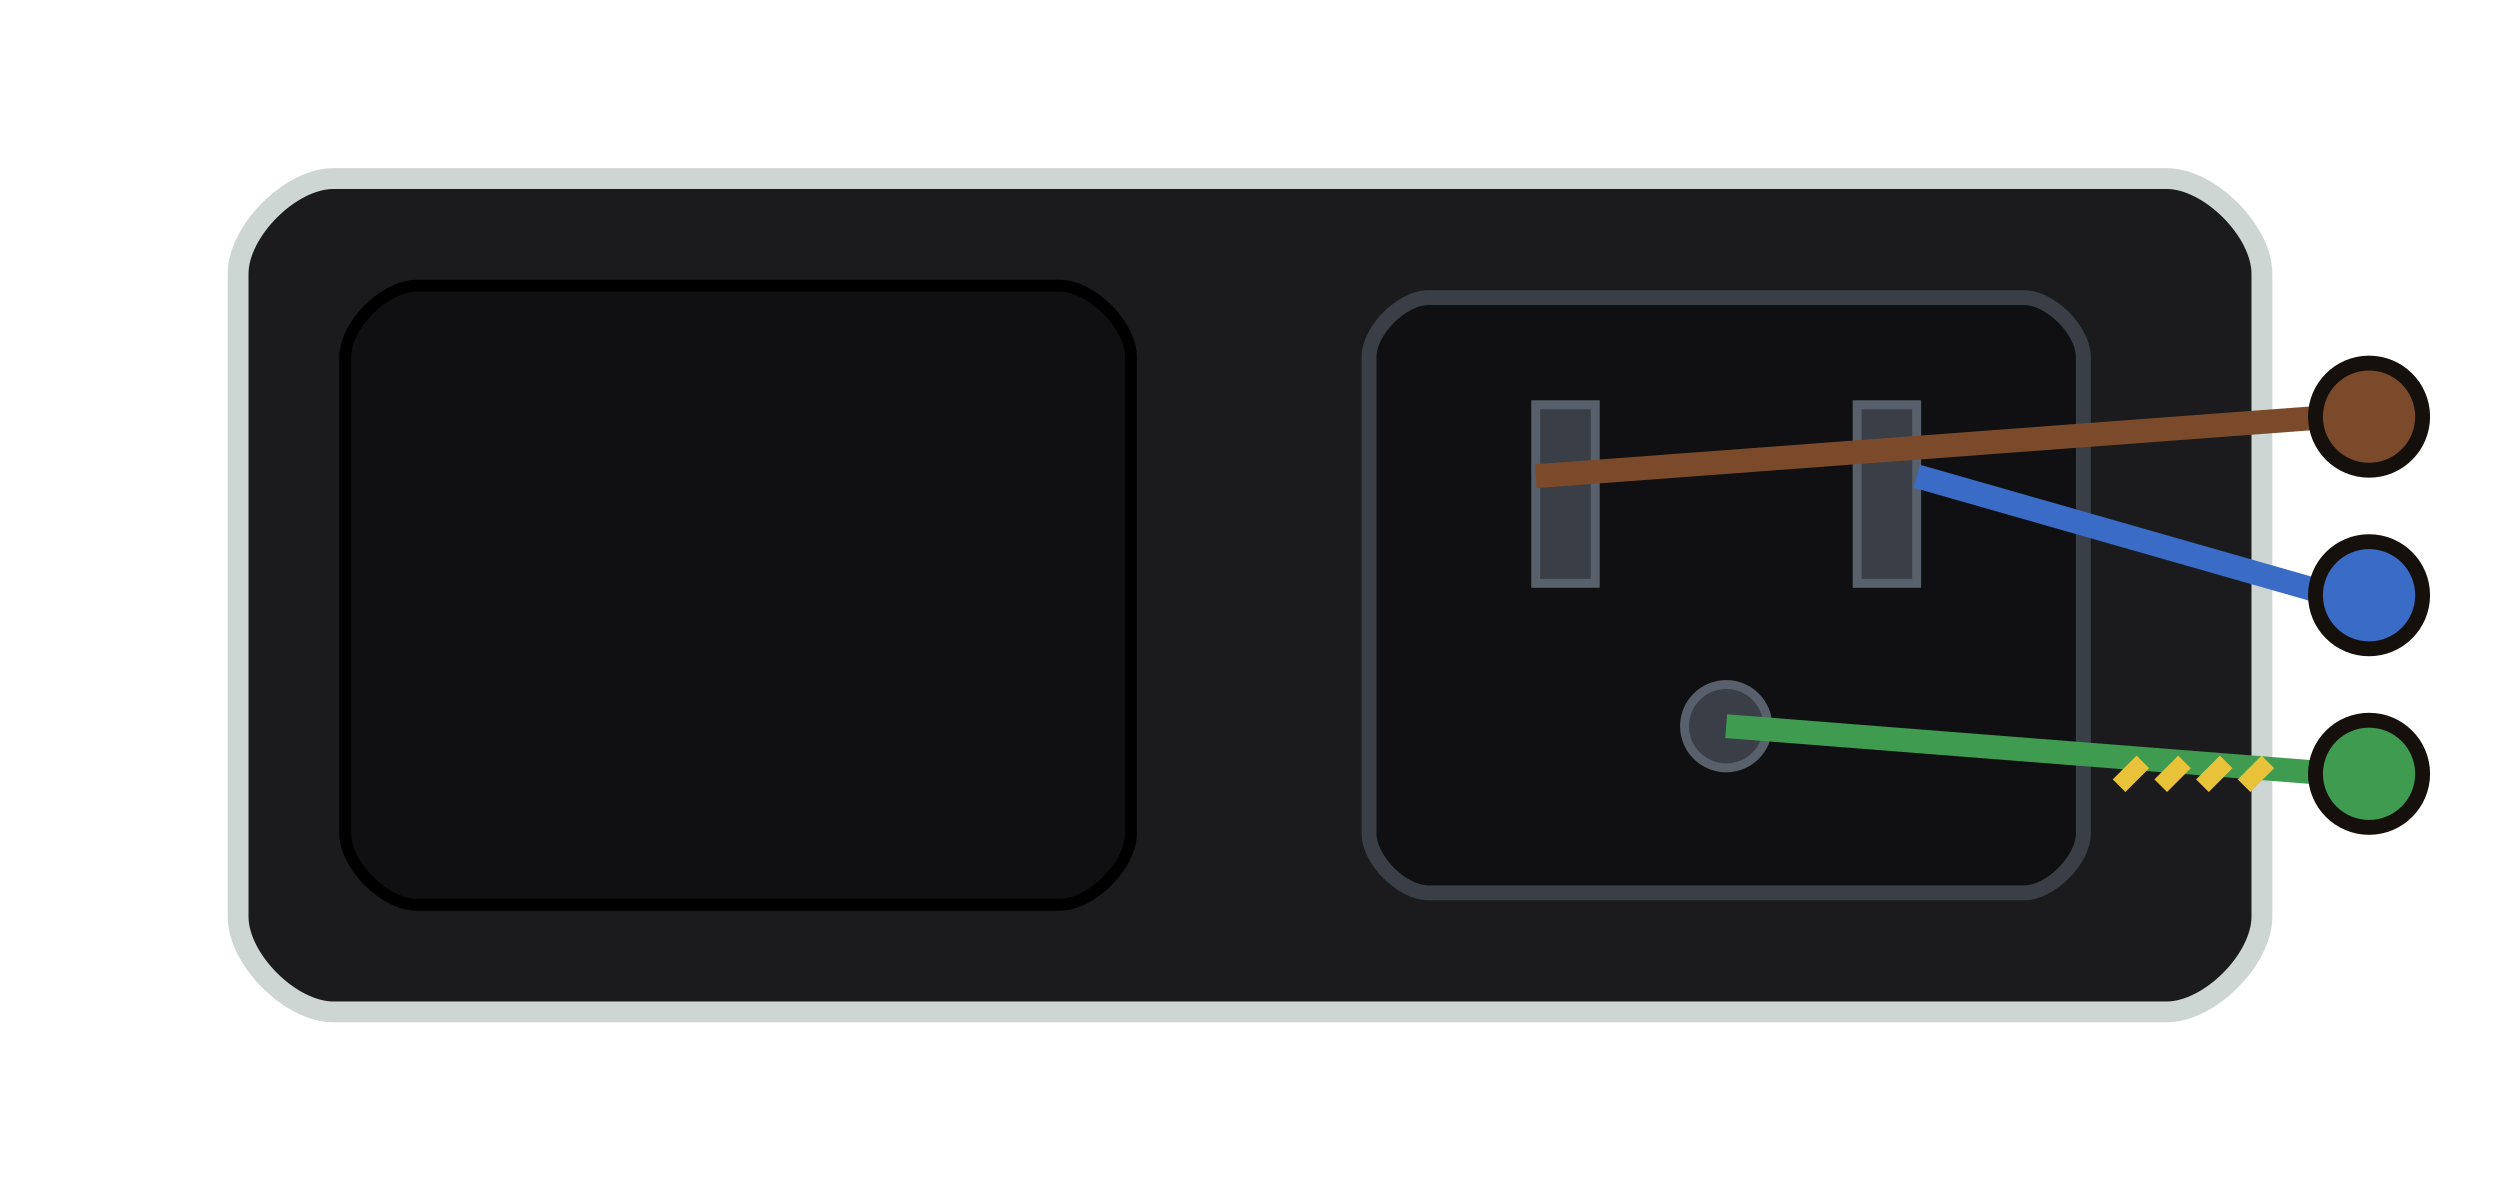
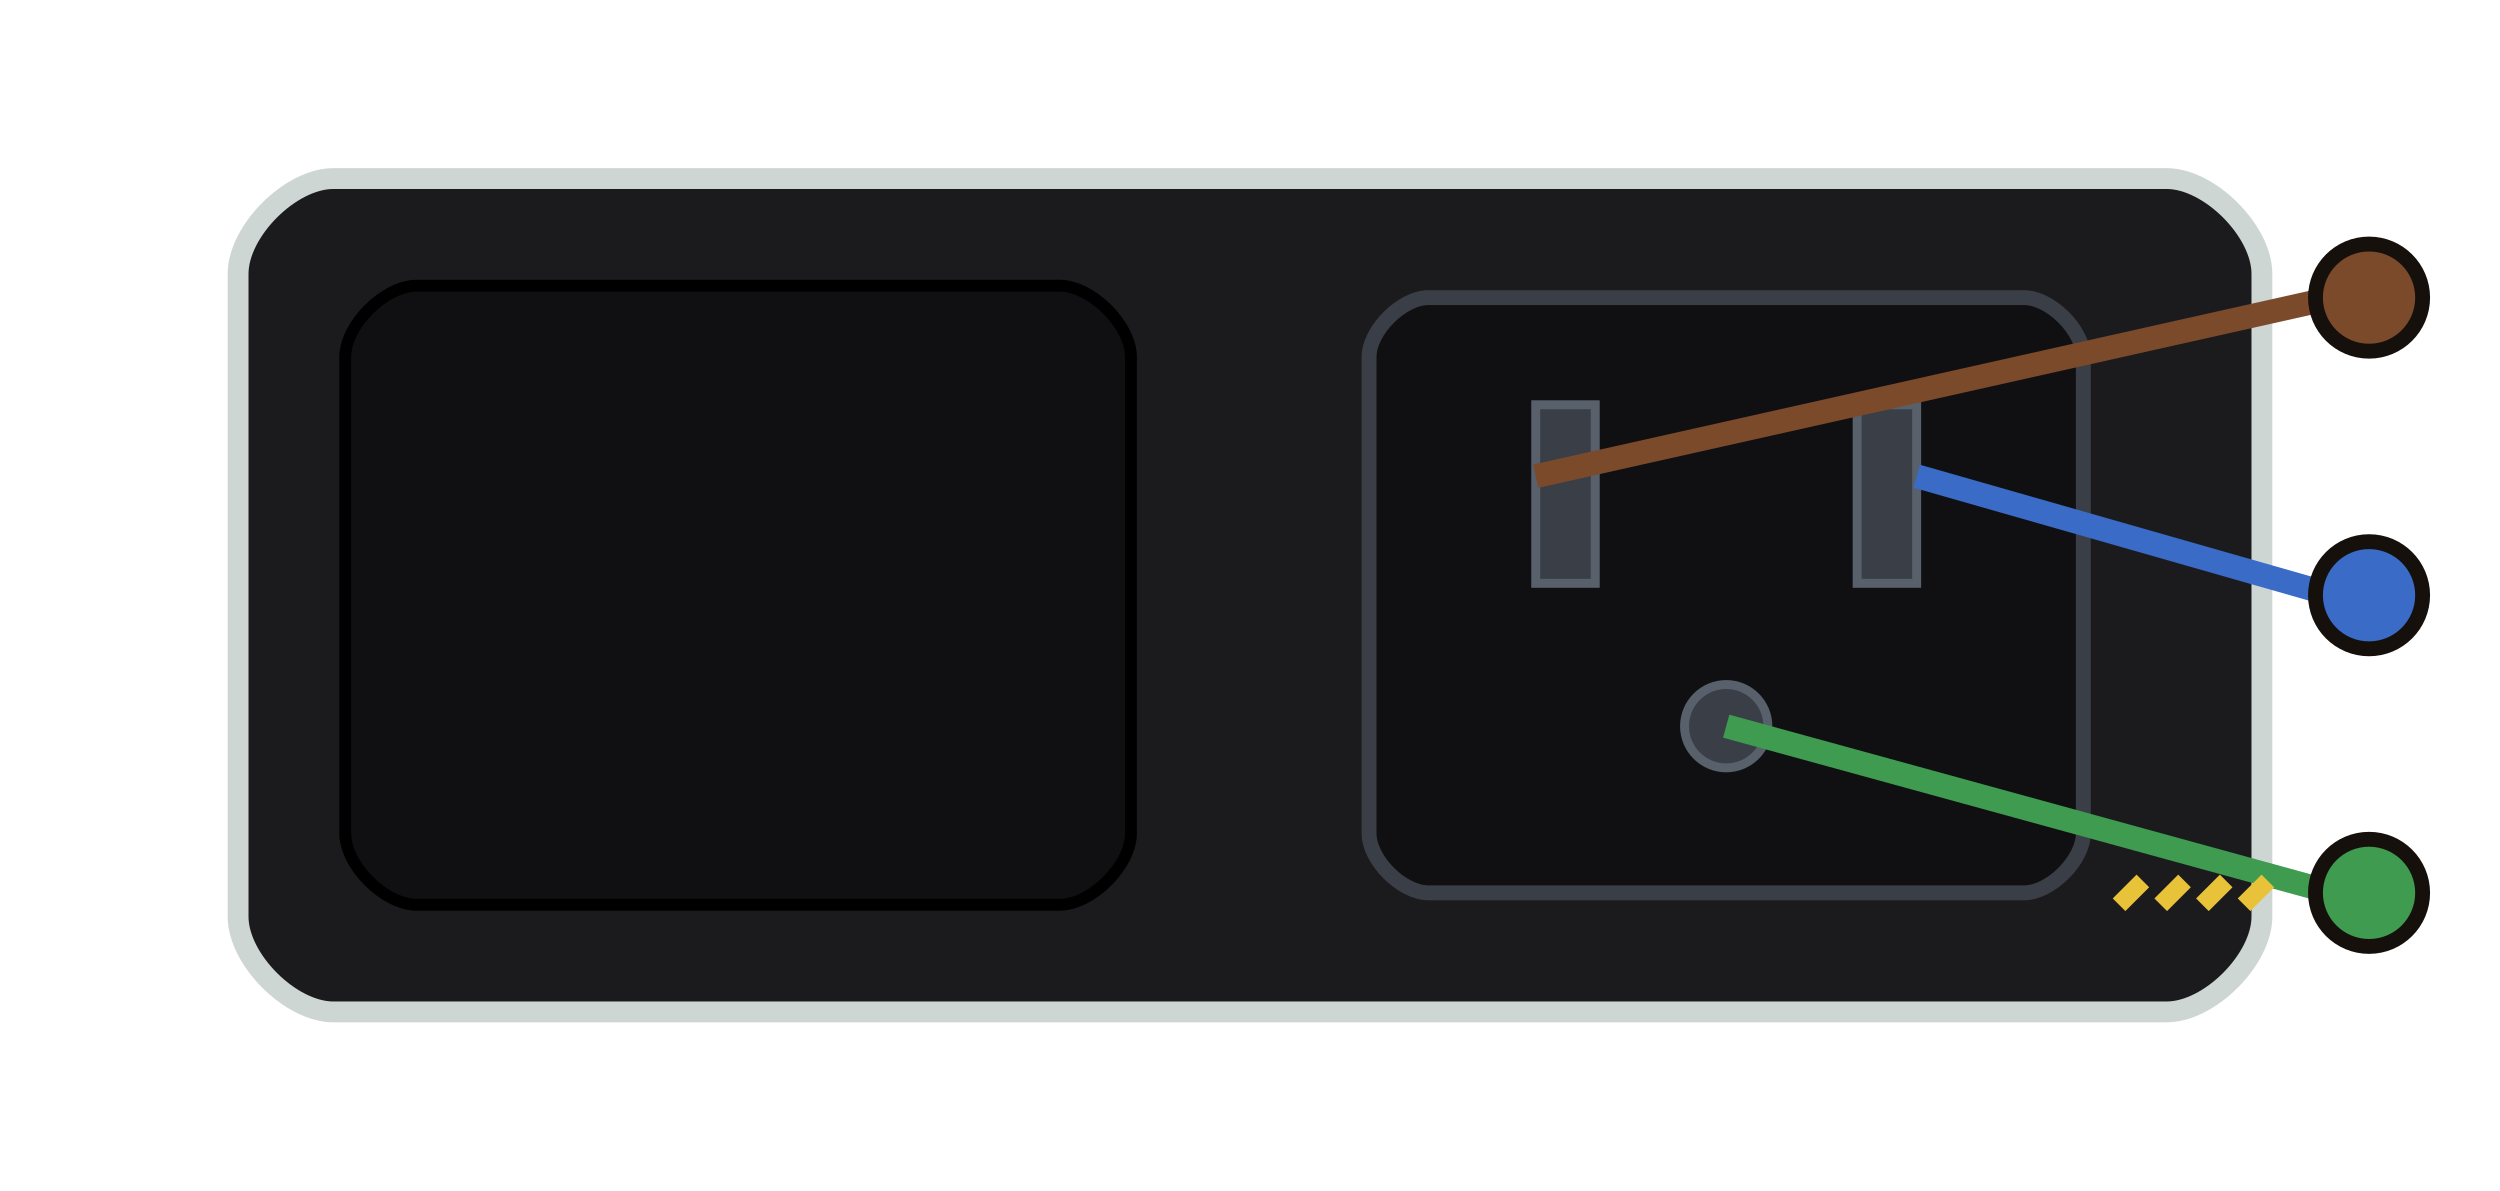
<svg xmlns="http://www.w3.org/2000/svg" viewBox="0 0 420 200">
+   <rect id="panel-body" x="38" y="28" width="344" height="144" fill="none" stroke="none" />
  <g stroke-width="2">
    <circle cx="60" cy="50" r="11" fill="#B9BEC7" stroke="#6E747E" />
    <line x1="53" y1="50" x2="67" y2="50" stroke="#6E747E" stroke-width="2" />
    <circle cx="360" cy="150" r="11" fill="#B9BEC7" stroke="#6E747E" />
    <line x1="353" y1="150" x2="367" y2="150" stroke="#6E747E" stroke-width="2" />
  </g>
  <path d="M 56 30        L 364 30        C 371.2 30 380 38.8 380 46        L 380 154        C 380 161.2 371.2 170 364 170        L 56 170        C 48.8 170 40 161.2 40 154        L 40 46        C 40 38.8 48.8 30 56 30        Z" fill="#1B1B1E" stroke="#CDD6D2" stroke-width="3.5" />
  <path d="M 70 48        L 178 48        C 183.4 48 190 54.6 190 60        L 190 140        C 190 145.4 183.4 152 178 152        L 70 152        C 64.6 152 58 145.4 58 140        L 58 60        C 58 54.6 64.6 48 70 48        Z" fill="#101012" stroke="#000000" stroke-width="2" />
  <rect id="switch-rocker" x="70" y="60" width="108" height="80" fill="none" stroke="none" />
  <path d="M 240 50        L 340 50        C 344.5 50 350 55.5 350 60        L 350 140        C 350 144.5 344.5 150 340 150        L 240 150        C 235.5 150 230 144.5 230 140        L 230 60        C 230 55.5 235.5 50 240 50        Z" fill="#101012" stroke="#3A3F47" stroke-width="2.5" />
  <rect x="258" y="68" width="10" height="30" fill="#3A3F47" stroke="#57606B" stroke-width="1.5" />
  <rect x="312" y="68" width="10" height="30" fill="#3A3F47" stroke="#57606B" stroke-width="1.5" />
  <circle cx="290" cy="122" r="7" fill="#3A3F47" stroke="#57606B" stroke-width="1.5" />
  <g stroke-width="4">
-     <line x1="258" y1="80" x2="392" y2="70" stroke="#7A4A2B" />
+     <line x1="258" y1="80" x2="392" y2="50" stroke="#7A4A2B" />
    <line x1="322" y1="80" x2="392" y2="100" stroke="#3A6BC6" />
-     <line x1="290" y1="122" x2="392" y2="130" stroke="#3E9B4F" />
+     <line x1="290" y1="122" x2="392" y2="150" stroke="#3E9B4F" />
  </g>
  <g stroke="#E8C33A" stroke-width="3">
-     <line x1="356" y1="132" x2="360" y2="128" />
-     <line x1="363" y1="132" x2="367" y2="128" />
-     <line x1="370" y1="132" x2="374" y2="128" />
-     <line x1="377" y1="132" x2="381" y2="128" />
+     <line x1="356" y1="152" x2="360" y2="148" />
+     <line x1="363" y1="152" x2="367" y2="148" />
+     <line x1="370" y1="152" x2="374" y2="148" />
+     <line x1="377" y1="152" x2="381" y2="148" />
  </g>
  <g stroke-width="2.5">
-     <circle id="pin-l" cx="398" cy="70" r="9" fill="#7A4A2B" stroke="#15100C" />
+     <circle id="pin-l" cx="398" cy="50" r="9" fill="#7A4A2B" stroke="#15100C" />
    <circle id="pin-n" cx="398" cy="100" r="9" fill="#3A6BC6" stroke="#15100C" />
-     <circle id="pin-pe" cx="398" cy="130" r="9" fill="#3E9B4F" stroke="#15100C" />
+     <circle id="pin-pe" cx="398" cy="150" r="9" fill="#3E9B4F" stroke="#15100C" />
  </g>
</svg>
